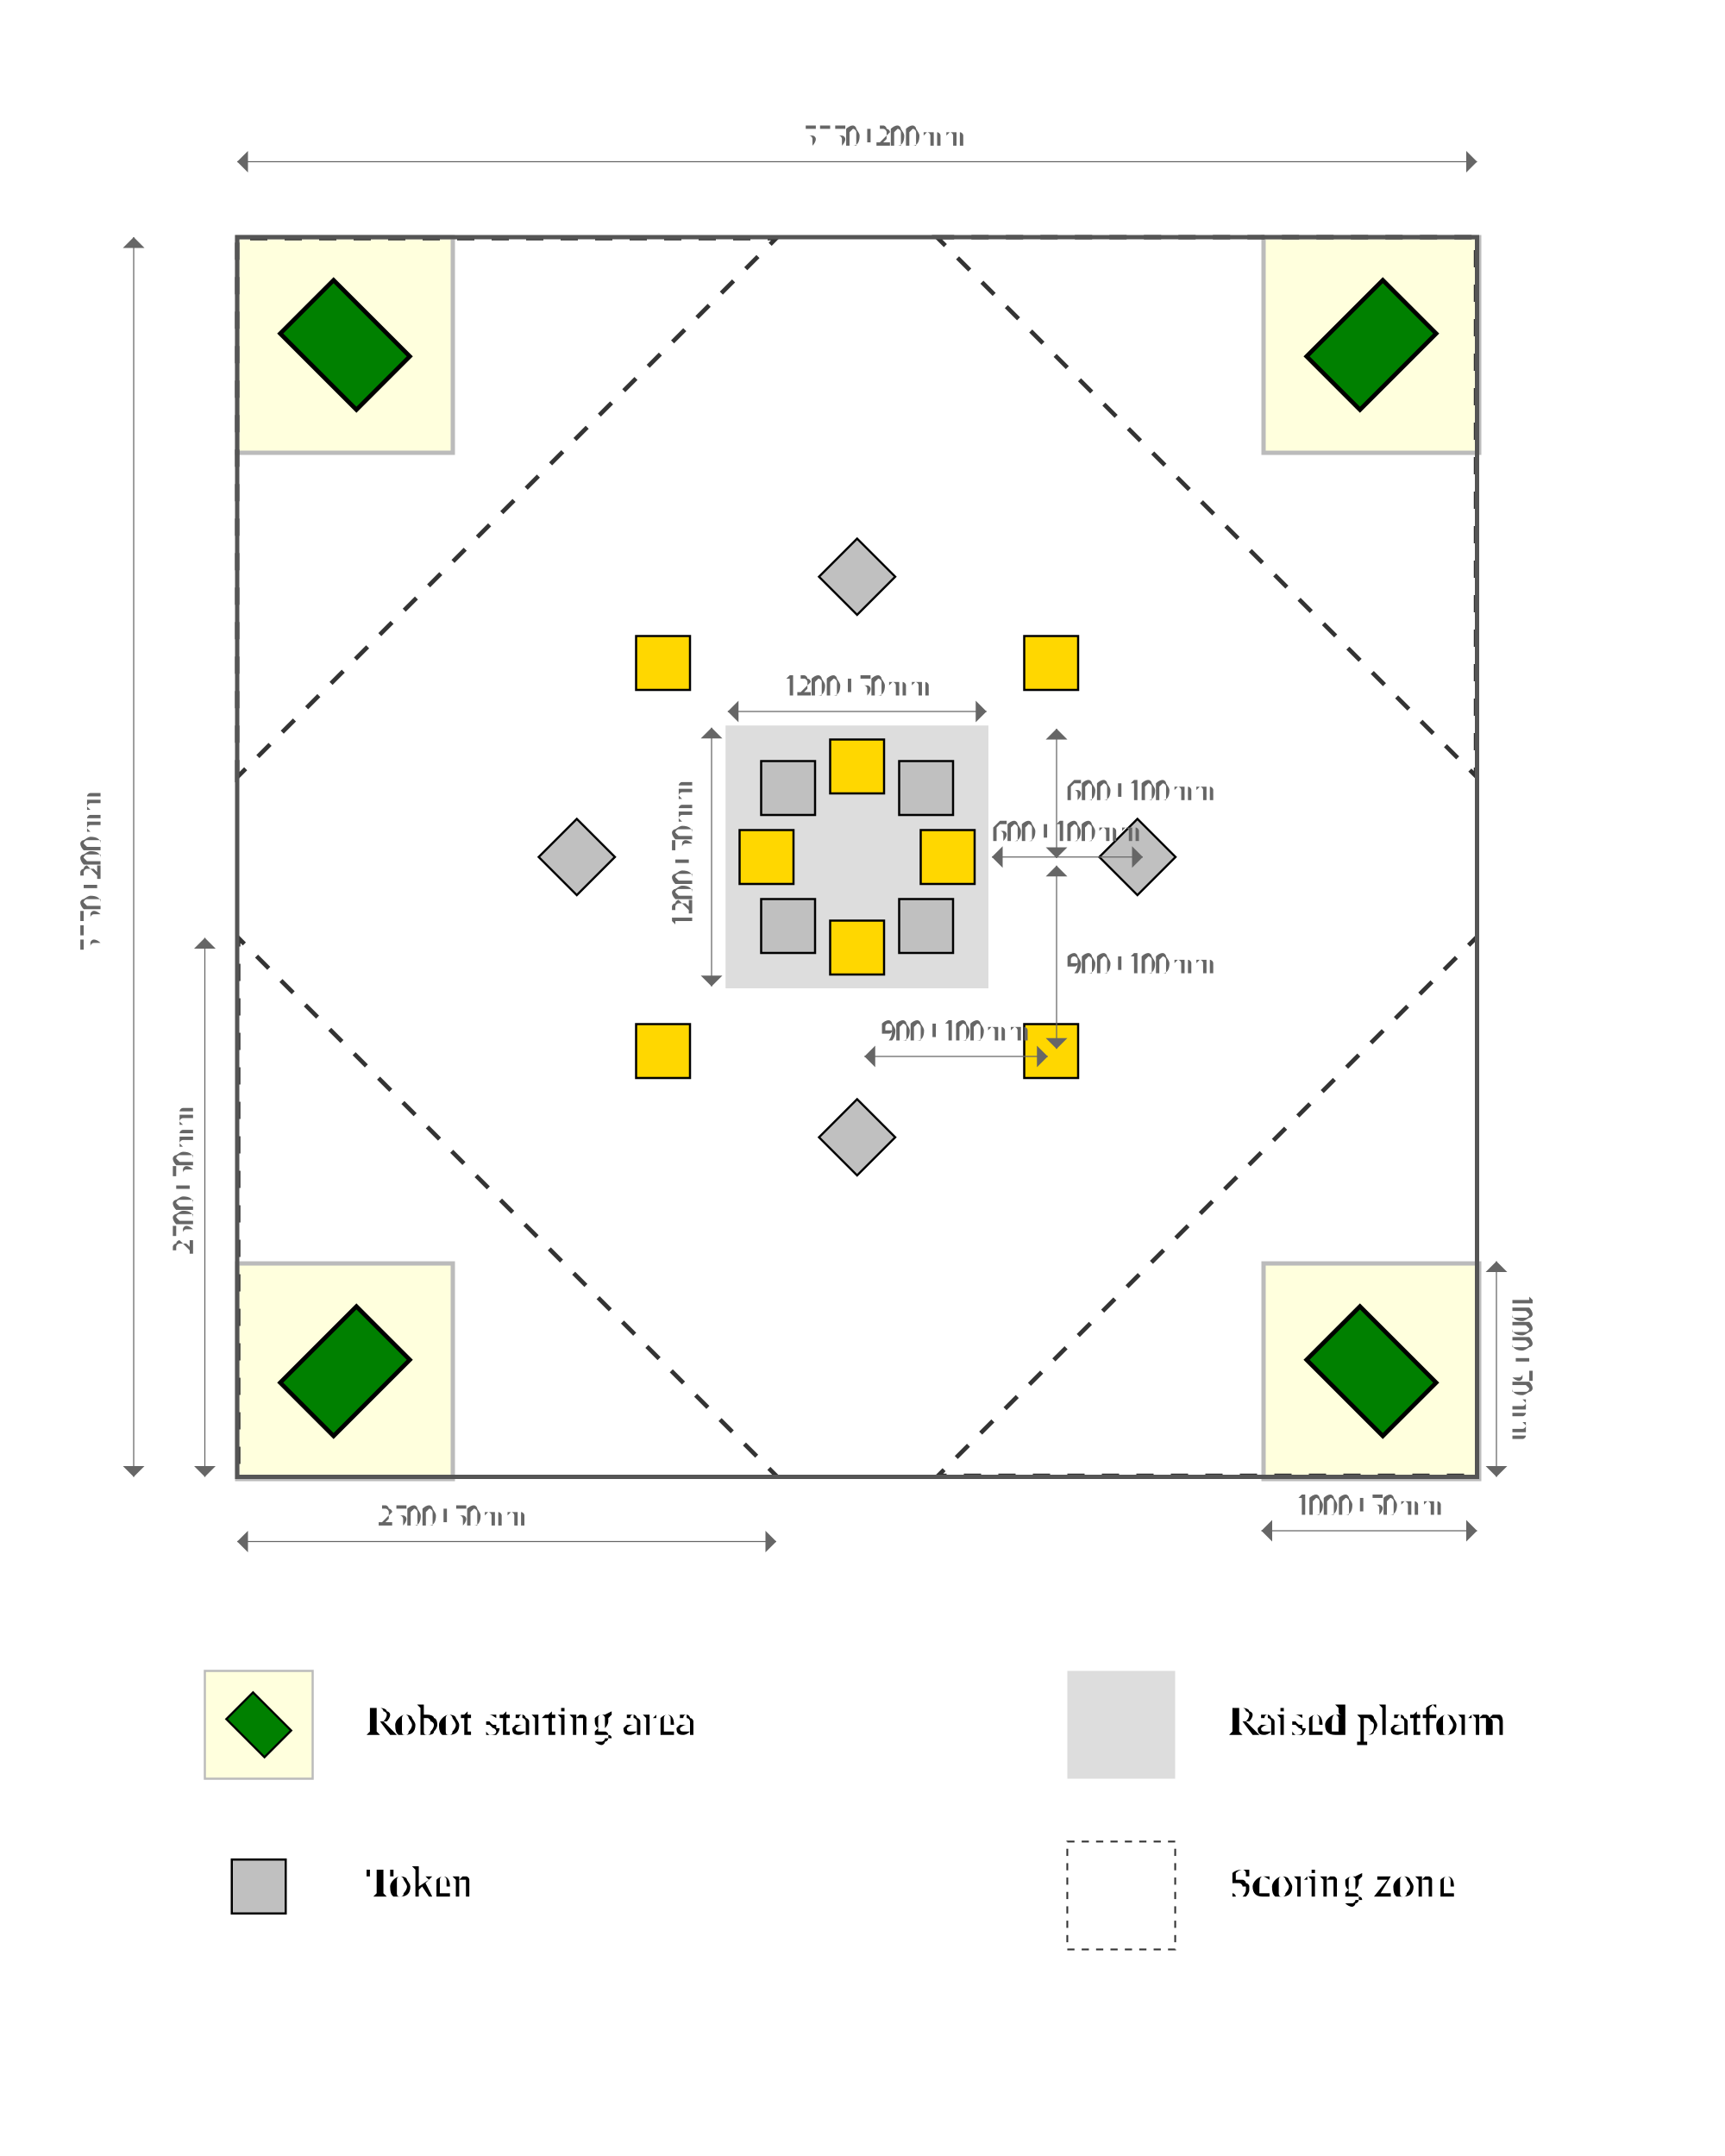
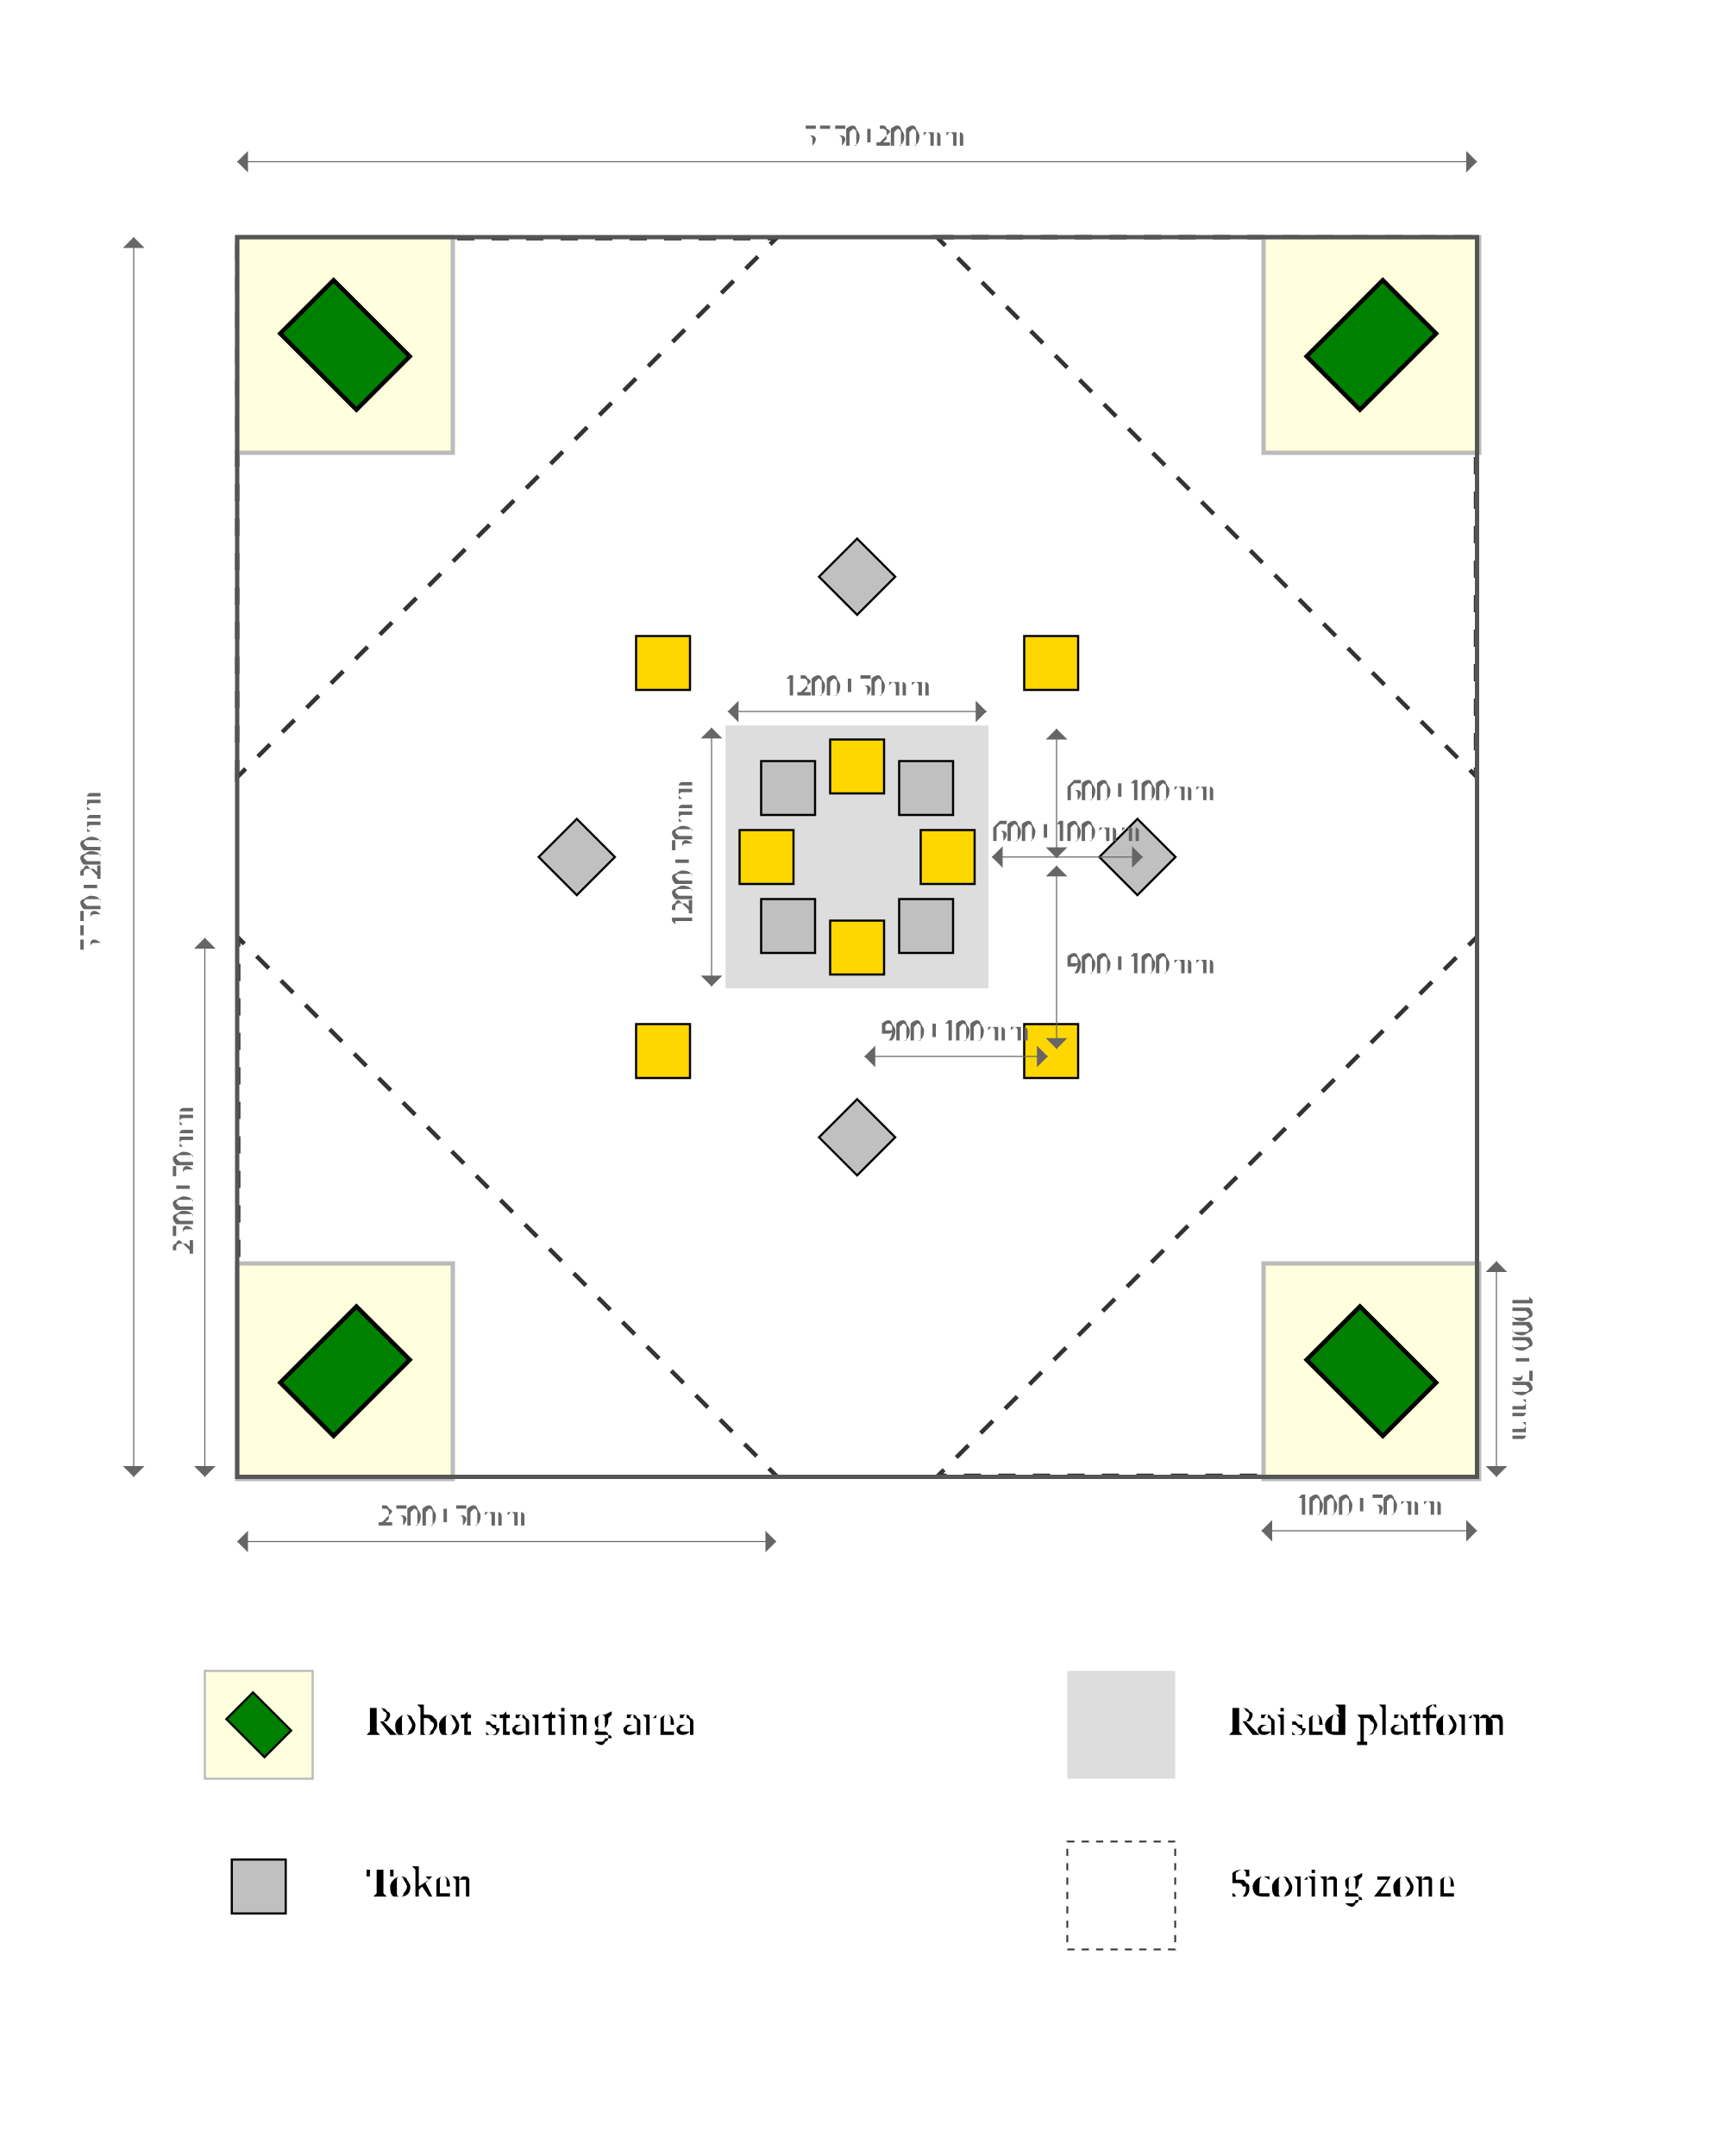
<svg xmlns="http://www.w3.org/2000/svg" xmlns:xlink="http://www.w3.org/1999/xlink" id="svg354" height="1000" width="800" version="1.1">
  <style id="style185" type="text/css">
      .arena-wall {
        fill: none;
        stroke: #555;
        stroke-width: .02;
      }

      #token-silver {
        stroke: black;
        stroke-width: 0.01;
        fill: silver;
      }

      #token-gold {
        stroke: black;
        stroke-width: 0.01;
        fill: gold;
      }

      #robot {
        fill: green;
        stroke: black;
        stroke-width: 0.02;
      }

      .platform {
        fill: #ddd;
      }

      .zone {
        stroke: #333;
        stroke-width: 0.02;
        /*stroke-dasharray: 0.141, 0.141;*/
        stroke-dasharray: 0.08 0.08;
        /*stroke-dashoffset: -50%;*/
        fill: none;
      }

      #start-zone {
        stroke: #bbb;
        stroke-width: 0.02;
        fill: #ffd;
      }

      .dimension line {
        stroke: #666;
        stroke-width: 0.005;
        marker-start: url(#dimension-arrow-head-start);
        marker-end: url(#dimension-arrow-head-end);
      }

      .dimension text {
        fill: #666;
        font-size: 0.175px;
      }
      .dimension text.above {
        text-anchor: middle;
      }
      .dimension text.left-rotated {
        text-anchor: middle;
        transform: rotate(-90deg);
      }
      .dimension text.left {
        text-anchor: end;
        dominant-baseline: middle;
      }
      .dimension text.right {
        text-anchor: start;
        dominant-baseline: middle;
      }

      .dimension-arrow-head {
        fill: #666;
      }

      .dimension-guide {
        stroke: #666;
        stroke-width: 0.01;
        stroke-dasharray: 0.003 0.04;
        stroke-linecap: round;
        fill: none;
      }

      .legend-label {
        font-size: 0.2px;
        text-anchor: start;
        dominant-baseline: middle;
      }
    </style>
  <defs id="defs227">
    <rect id="token-silver" height="0.25" width="0.25" y="-0.125" x="-0.125" />
    <rect id="token-gold" height="0.25" width="0.25" y="-0.125" x="-0.125" />
    <rect id="robot" y="-0.25" x="-0.175" height="0.5" width="0.35" />
    <g id="start-zone">
      <rect id="rect190" height="1" width="1" y="-0.5" x="-0.5" />
    </g>
    <g id="start-zone-with-robot">
      <use id="use193" xlink:href="#start-zone" />
      <use id="use195" transform="rotate(135)" xlink:href="#robot" />
    </g>
    <g id="tokens-quarter">
      <use id="use198" transform="translate(0.32 0.32)" xlink:href="#token-silver" />
      <use id="use200" transform="translate(0.42 0)" xlink:href="#token-gold" />
      <use id="use202" transform="translate(0.9 0.9)" xlink:href="#token-gold" />
      <use id="use204" transform="translate(0 1.3) rotate(45 0 0)" xlink:href="#token-silver" />
-       <path id="path206" d="M2.875 0.37 v2.5 h-2.5 z" class="zone" />
-     </g>
+     </g>
+     <path id="zone-boundary" d="M2.875 0.37 v2.5 h-2.5 z" class="zone" />
    <g id="start-area">
      <use id="use209" transform="translate(0.5 0.5)" xlink:href="#start-zone-with-robot" />
    </g>
    <g id="zone">
      <rect id="rect212" class="zone" height="1.2" width="1.2" y="-0.5" x="-0.6" />
    </g>
    <g transform="scale(0.05)" id="dimension-arrow-head">
      <path id="path218" class="dimension-arrow-head" d="M0,0 L1,1 L1,-1 L0,0" />
    </g>
    <marker markerUnits="userSpaceOnUse" refY="1" refX="0" markerHeight="2" markerWidth="1" orient="auto" id="dimension-arrow-head-start">
      <use id="use221" transform="translate(0 1)" xlink:href="#dimension-arrow-head" />
    </marker>
    <marker markerUnits="userSpaceOnUse" refY="1" refX="1" markerHeight="2" markerWidth="1" orient="auto" id="dimension-arrow-head-end">
      <use id="use224" transform="translate(1 1) scale(-1 1)" xlink:href="#dimension-arrow-head" />
    </marker>
  </defs>
  <rect id="rect229" fill="white" height="100%" width="100%" />
  <g transform="scale(100)" id="arena-space">
    <g transform="translate(1.1 1.1)" id="arena">
+       <g id="scoring-zones" transform="translate(2.875 2.875)">
+         <use id="scoring-zone-0" transform="rotate(180 0 0)" xlink:href="#zone-boundary" />
+         <use id="scoring-zone-2" xlink:href="#zone-boundary" />
+         <use id="scoring-zone-3" transform="rotate(90 0 0)" xlink:href="#zone-boundary" />
+         <use id="scoring-zone-1" transform="rotate(270 0 0)" xlink:href="#zone-boundary" />
+       </g>
      <use id="use231" xlink:href="#start-area" />
      <use id="use233" transform="rotate(90 2.88 2.88)" xlink:href="#start-area" />
      <use id="use235" transform="rotate(180 2.88 2.88)" xlink:href="#start-area" />
      <use id="use237" transform="rotate(270 2.88 2.88)" xlink:href="#start-area" />
      <g id="g243" transform="translate(5.25 6)" class="dimension">
        <line id="line239" y2="0" x2="0.5" y1="0" x1="-0.5" />
        <text id="text241" class="above" y="-0.075" x="0">
          <tspan id="tspan368" style="font-size:0.135px">1000±50mm</tspan>
        </text>
      </g>
      <g id="g249" transform="translate(6 5.25)" class="dimension">
        <line style="stroke:#666666;stroke-width:0.005;marker-start:url(#dimension-arrow-head-start);marker-end:url(#dimension-arrow-head-end)" id="line245" y2="0.5" x2="-0.16" y1="-0.5" x1="-0.16" />
        <text transform="rotate(90)" style="font-size:0.175px;text-anchor:middle;fill:#666666" id="text247" class="left-rotated" y="0.086" x="-0.007">
          <tspan id="tspan370" style="font-size:0.135px">1000±50mm</tspan>
        </text>
      </g>
      <g id="g255" transform="translate(-0.15 4.25)" class="dimension">
        <line id="line251" y2="1.5" x2="0" y1="-1" x1="0" />
        <text style="font-size:0.175px;text-anchor:middle;fill:#666666" transform="rotate(-90)" id="text253" class="left-rotated" y="-0.057" x="-0.121">
          <tspan id="tspan364" style="font-size:0.135px">2500±50mm</tspan>
        </text>
      </g>
      <g id="g261" transform="translate(1.5 6.05)" class="dimension">
        <line id="line257" y2="0" x2="1" y1="0" x1="-1.5" />
        <text id="text259" class="above" y="-0.075" x="-0.5">
          <tspan id="tspan366" style="font-size:0.135px">2500±50mm</tspan>
        </text>
      </g>
      <g id="g265" transform="translate(2.875 2.875)" class="platform">
        <rect id="rect263" height="1.219" width="1.219" y="-0.61" x="-0.61" />
      </g>
      <g id="g271" transform="translate(2.875 2.2)" class="dimension">
        <line id="line267" y2="0" x2="0.6" y1="0" x1="-0.6" />
        <text id="text269" class="above" y="-0.075" x="0">
          <tspan id="tspan372" style="font-size:0.135px">1200±50mm</tspan>
        </text>
      </g>
      <g id="g277" transform="translate(2.2 2.875)" class="dimension">
        <line id="line273" y2="0.6" x2="0" y1="-0.6" x1="0" />
        <text style="font-size:0.175px;text-anchor:middle;fill:#666666" transform="rotate(-90)" id="text275" class="left-rotated" y="-0.092" x="0.014">
          <tspan id="tspan374" style="font-size:0.135px">1200±50mm</tspan>
        </text>
      </g>
      <g id="g287" transform="translate(2.875 2.875)">
        <use id="use283" transform="rotate(180 0 0)" xlink:href="#tokens-quarter" />
        <use id="use279" xlink:href="#tokens-quarter" />
        <use id="use281" transform="rotate(90 0 0)" xlink:href="#tokens-quarter" />
        <use id="use285" transform="rotate(270 0 0)" xlink:href="#tokens-quarter" />
      </g>
      <g id="g293" transform="translate(3.85 2.875)" class="dimension">
        <line id="line289" y2="0" x2="0.35" y1="0" x1="-0.35" />
        <text id="text291" class="above" y="-0.075" x="0">
          <tspan id="tspan378" style="font-size:0.135px">600±100mm</tspan>
        </text>
      </g>
      <g id="g299" transform="translate(3.8 2.58)" class="dimension">
        <line id="line295" y2="0.3" x2="0" y1="-0.3" x1="0" />
        <text id="text297" y="0.03" x="0.05">
          <tspan id="tspan376" style="font-size:0.135px">600±100mm</tspan>
        </text>
      </g>
      <g id="g305" transform="translate(3.334 3.8)" class="dimension">
        <line id="line301" y2="0" x2="0.425" y1="0" x1="-0.425" />
        <text id="text303" class="above" y="-0.075" x="0">
          <tspan id="tspan382" style="font-size:0.135px">900±100mm</tspan>
        </text>
      </g>
      <g id="g311" transform="translate(3.8 3.34)" class="dimension">
        <line id="line307" y2="0.425" x2="0" y1="-0.425" x1="0" />
        <text id="text309" y="0.075" x="0.05">
          <tspan id="tspan380" style="font-size:0.135px">900±100mm</tspan>
        </text>
      </g>
      <rect id="rect313" class="arena-wall" y="0" x="0" height="5.75" width="5.75" />
      <g id="g319" transform="translate(4 -0.35)" class="dimension">
        <line id="line315" y2="0" x2="1.75" y1="0" x1="-4" />
        <text id="text317" class="above" y="-0.075" x="-1">
          <tspan id="tspan384" style="font-size:0.135px">5750±200mm</tspan>
        </text>
      </g>
      <g id="g325" transform="translate(-3.54,4)" class="dimension">
        <line style="stroke:#666666;stroke-width:0.005;marker-start:url(#dimension-arrow-head-start);marker-end:url(#dimension-arrow-head-end)" id="line321" y2="1.75" x2="3.06" y1="-4" x1="3.06" />
        <text transform="rotate(-90)" style="font-size:0.175px;text-anchor:middle;fill:#666666" id="text323" class="left-rotated" y="2.904" x="1.058">
          <tspan id="tspan362" style="font-size:0.135px">5750±200mm</tspan>
        </text>
      </g>
    </g>
    <g transform="translate(1.2 8)" id="legend">
      <g id="g332" transform="translate(0 0)">
        <use id="use328" transform="scale(0.5)" xlink:href="#start-zone-with-robot" />
        <text id="text330" class="legend-label" y="0" x="0.5">Robot starting area</text>
      </g>
      <g id="g338" transform="translate(0 0.75)">
        <use id="use334" xlink:href="#token-silver" />
        <text id="text336" class="legend-label" y="0" x="0.5">Token</text>
      </g>
      <g id="g344" transform="translate(4 0)">
        <rect id="rect340" height="0.5" width="0.5" y="-0.25" x="-0.25" class="platform" />
        <text id="text342" class="legend-label" y="0" x="0.5">Raised platform</text>
      </g>
      <g id="g350" transform="translate(4 0.75)">
        <use id="use346" transform="scale(0.417)" xlink:href="#zone" />
        <text id="text348" class="legend-label" y="0" x="0.5">Scoring zone</text>
      </g>
    </g>
  </g>
</svg>
